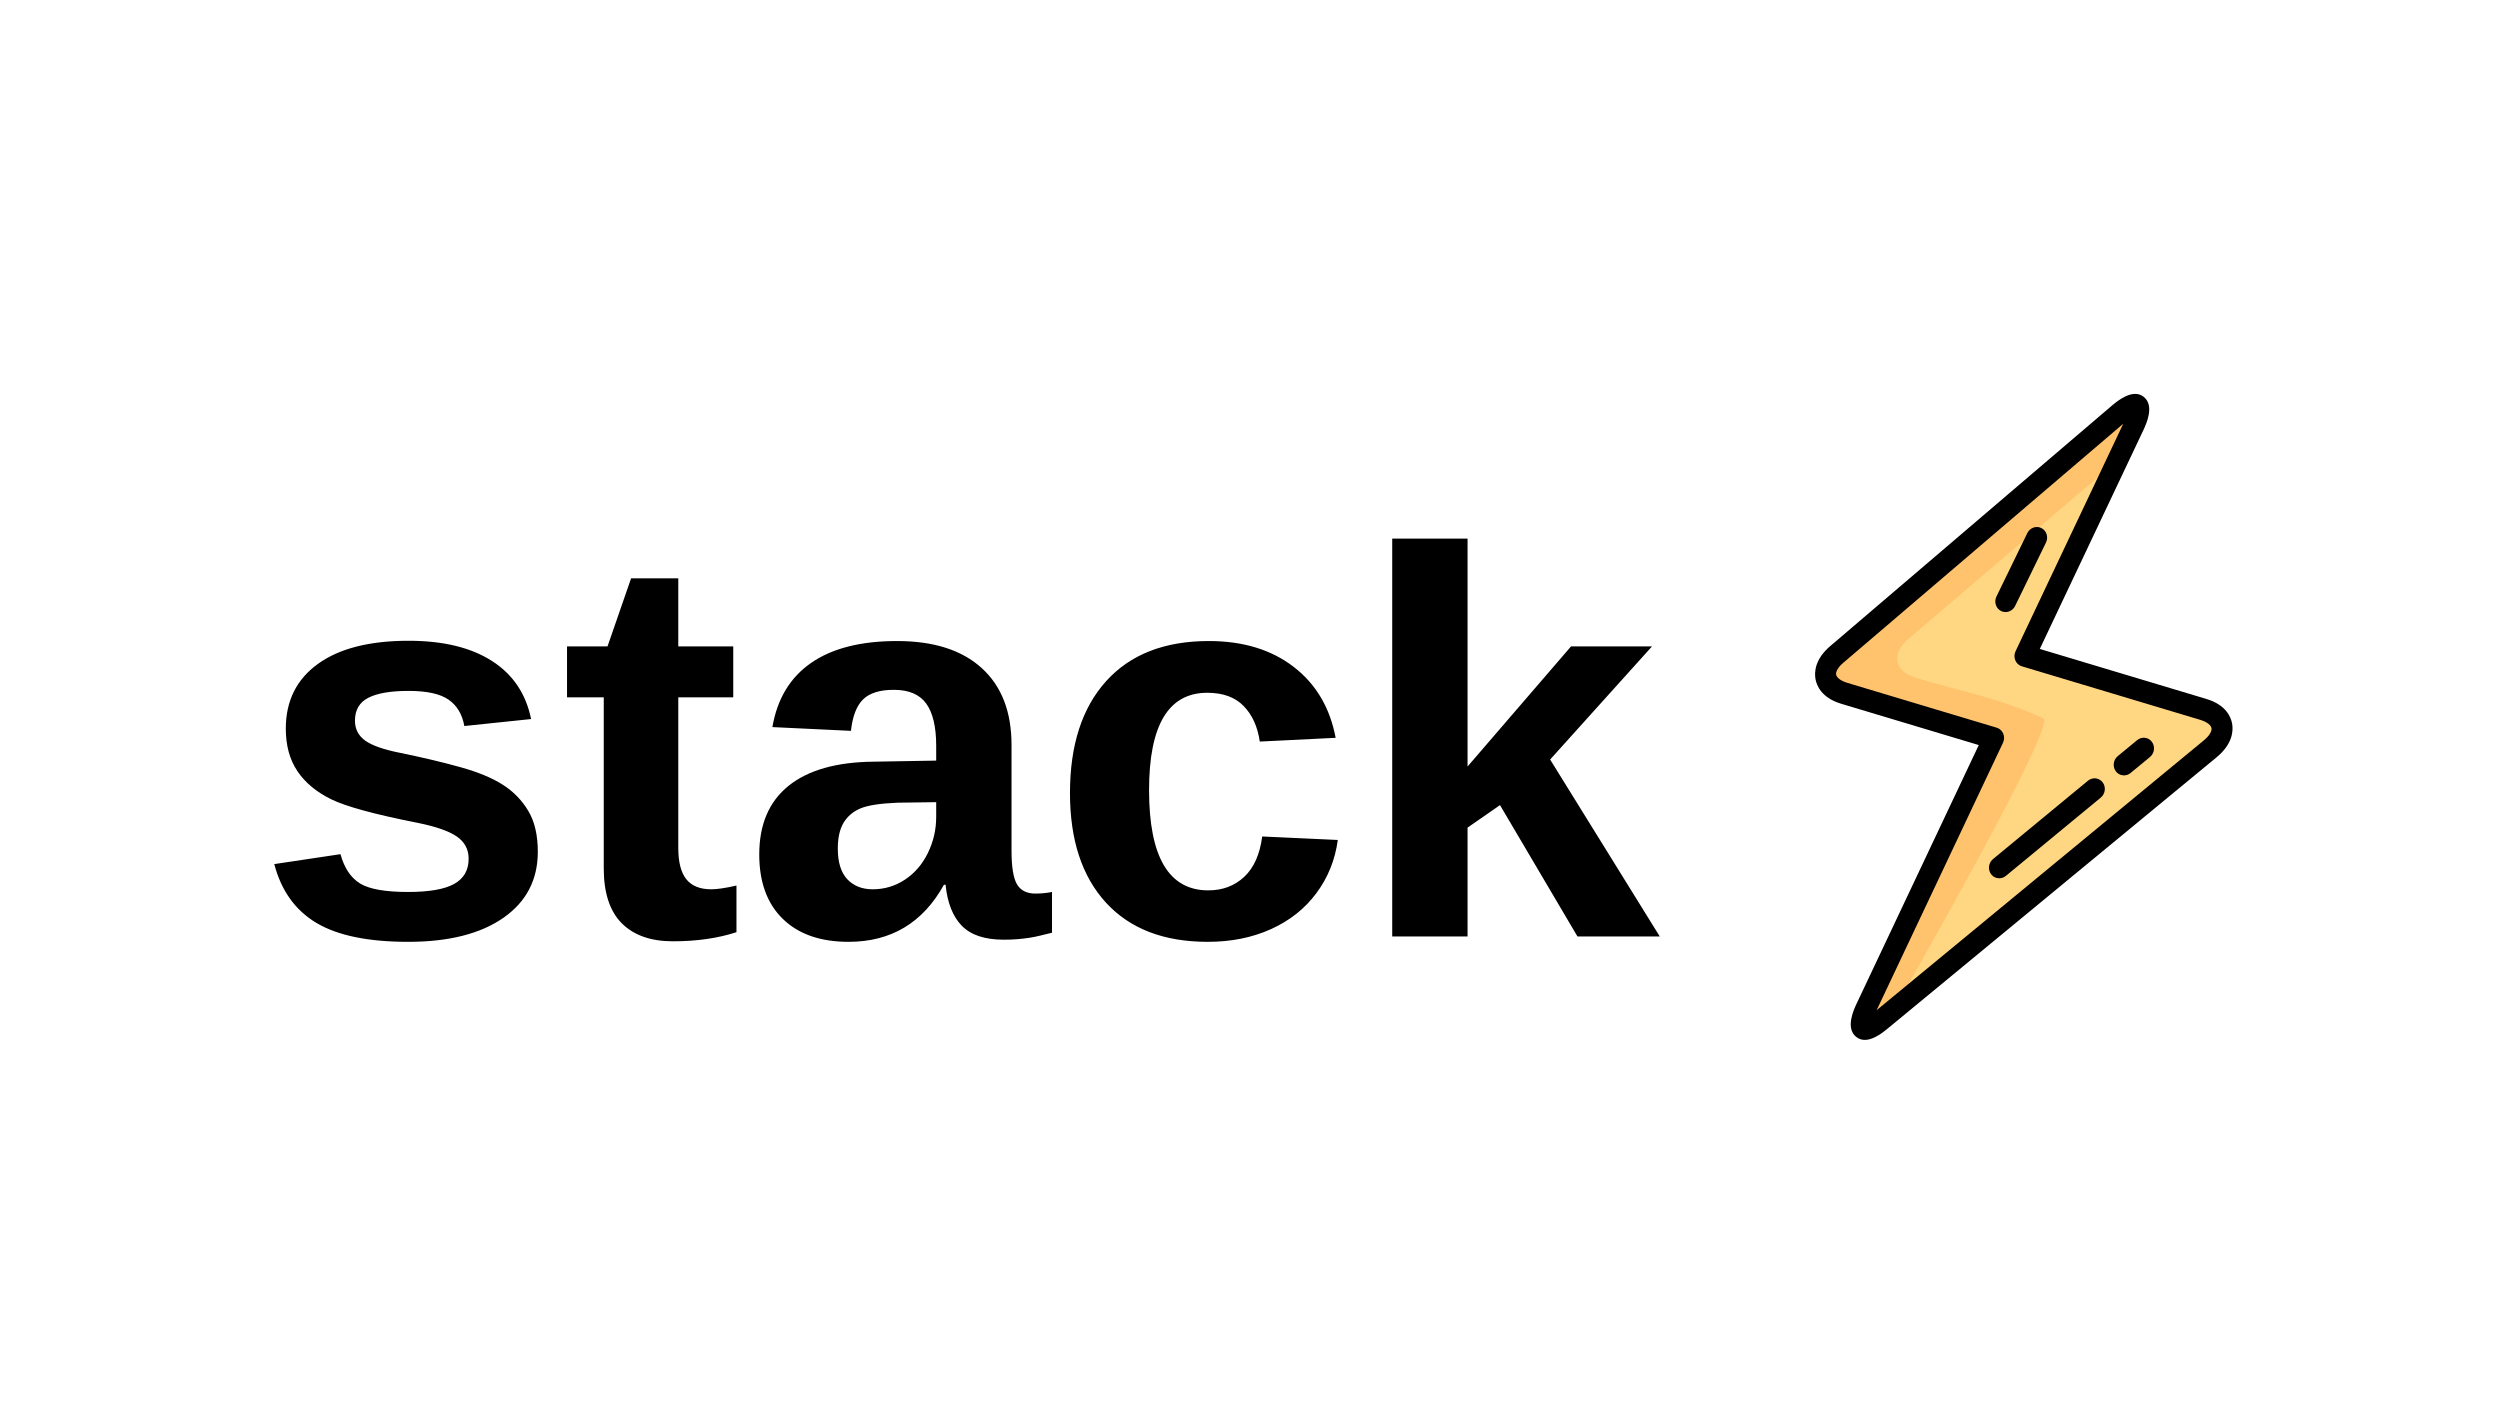
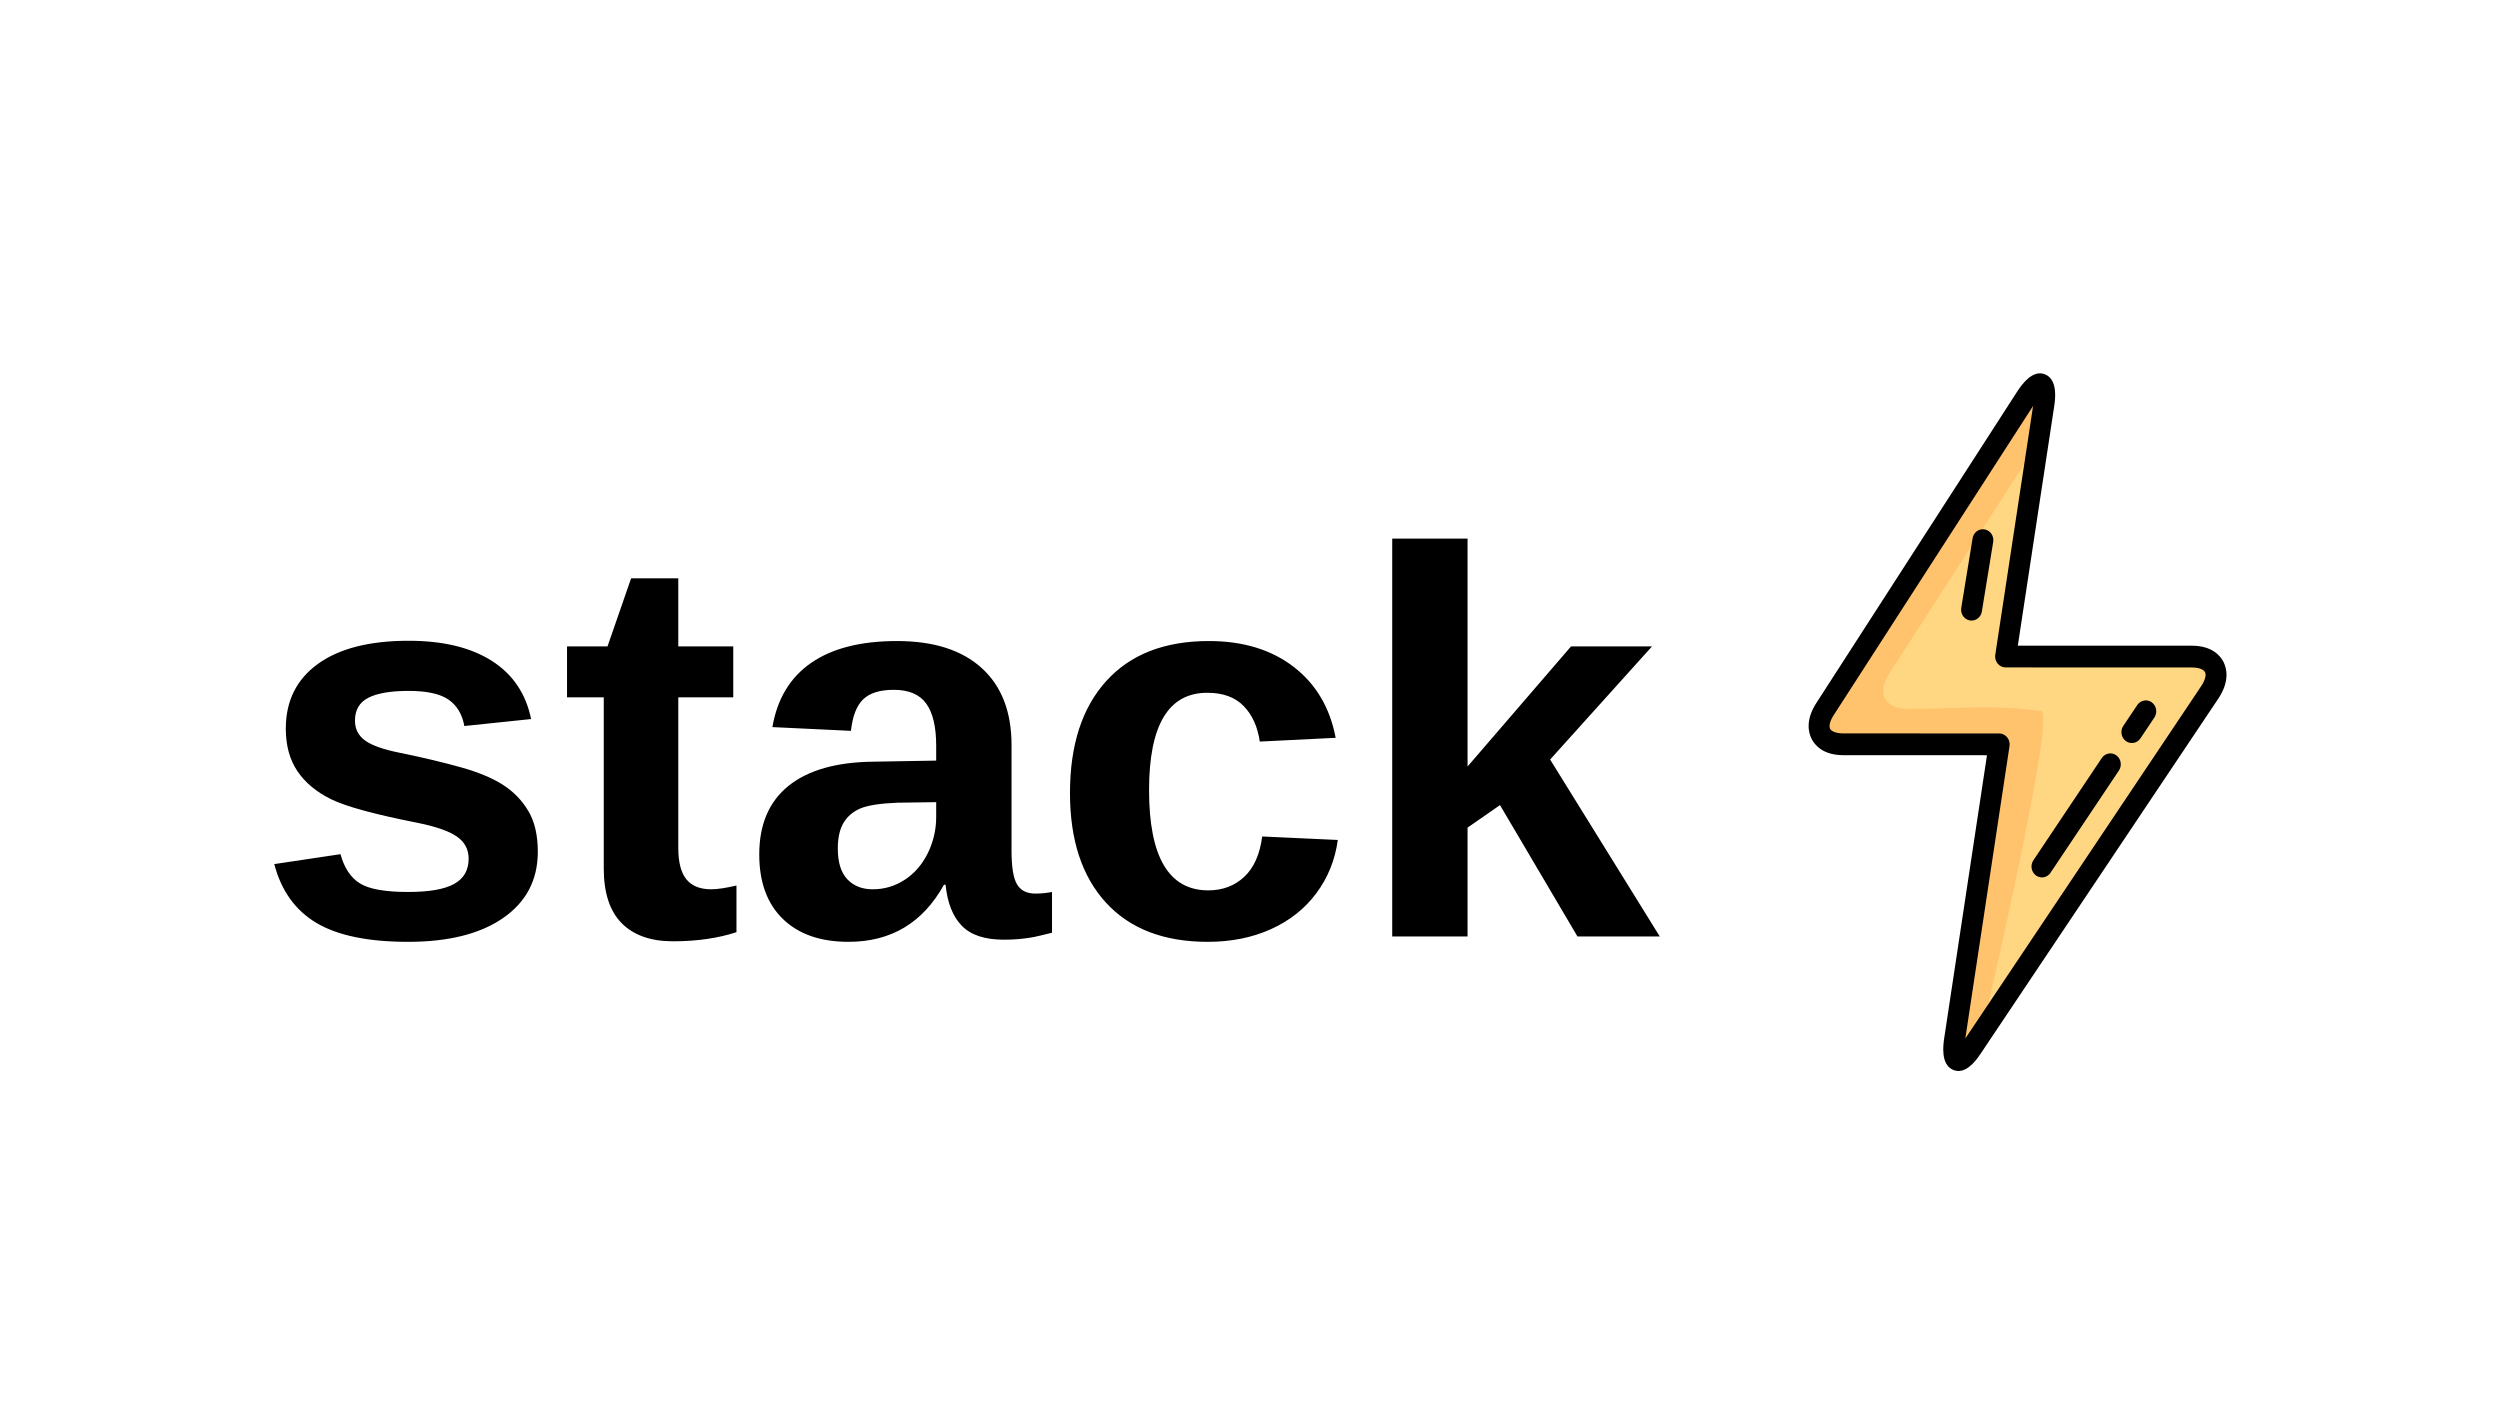
<svg xmlns="http://www.w3.org/2000/svg" width="100%" height="100%" viewBox="0 0 2560 1440" version="1.1" xml:space="preserve" style="fill-rule:evenodd;clip-rule:evenodd;stroke-linejoin:round;stroke-miterlimit:2;">
-   <g transform="matrix(1.28214,0.384862,-0.401171,1.33648,2065.98,739.507)">
+   <g transform="matrix(1.33866,0.000385576,-0.000401916,1.39539,2065.98,739.507)">
    <g transform="matrix(1,0,0,1,-256,-256)">
      <path d="M389.209,207.832L246.828,207.832L276.07,22.883C278.715,5.426 272.618,2.993 262.522,17.479L109.043,245.935C98.947,260.421 105.132,272.275 122.79,272.275L241.964,272.275L207.86,489.118C205.214,506.575 211.311,509.006 221.407,494.52L402.956,234.17C413.053,219.683 406.866,207.832 389.209,207.832Z" style="fill:rgb(255,215,130);fill-rule:nonzero;" />
      <path d="M274.043,247.811C233.588,242.803 209.6,246.312 171.866,246.298C154.209,246.298 148.023,234.445 158.119,219.958L271.624,51.005L276.07,22.883C278.715,5.426 272.618,2.993 262.522,17.479L109.043,245.935C98.947,260.421 105.132,272.275 122.79,272.275L241.964,272.275L207.86,489.118C205.214,506.575 211.311,509.006 221.407,494.52L235.434,474.406C234.317,472.994 233.199,471.417 232.081,469.616C232.08,469.615 285.65,249.248 274.043,247.811Z" style="fill:rgb(255,195,110);fill-rule:nonzero;" />
      <path d="M413.577,211.869C411.232,207.376 404.948,199.839 389.21,199.839L256.184,199.839L283.972,24.08C284.698,19.29 286.906,4.715 277.034,0.778C267.165,-3.159 258.734,8.935 255.964,12.909C255.938,12.947 255.912,12.984 255.887,13.022L102.445,241.424C93.495,254.305 96.082,263.749 98.424,268.235C100.77,272.728 107.053,280.266 122.792,280.266L232.617,280.266L199.957,487.92C199.231,492.709 197.023,507.284 206.894,511.221C208.247,511.76 209.57,511.998 210.858,511.998C218.968,511.998 225.575,502.519 227.965,499.09L409.515,238.737C418.512,225.828 415.921,216.363 413.577,211.869ZM396.401,229.598L216.102,488.153L249.859,273.517C250.222,271.209 249.557,268.857 248.039,267.081C246.52,265.305 244.3,264.282 241.963,264.282L122.791,264.282C117.611,264.282 113.704,262.963 112.596,260.839C111.487,258.716 112.639,254.756 115.601,250.506C115.627,250.468 115.653,250.431 115.679,250.393L267.81,23.94L238.933,206.583C238.568,208.893 239.232,211.246 240.75,213.023C242.269,214.8 244.49,215.825 246.827,215.825L389.208,215.825C395.401,215.825 398.535,217.603 399.403,219.267C400.273,220.93 399.94,224.519 396.401,229.598ZM237.323,123.749L228.664,174.8C228.003,178.7 224.621,181.458 220.793,181.458C220.349,181.458 219.899,181.421 219.446,181.344C215.094,180.606 212.164,176.479 212.903,172.127L221.562,121.076C222.3,116.724 226.427,113.79 230.779,114.533C235.132,115.271 238.062,119.397 237.323,123.749ZM333.55,291.451L281.244,366.498C279.69,368.727 277.206,369.921 274.68,369.921C273.102,369.921 271.509,369.455 270.117,368.484C266.495,365.96 265.606,360.978 268.13,357.357L320.436,282.31C322.96,278.688 327.942,277.798 331.563,280.323C335.186,282.848 336.075,287.831 333.55,291.451ZM360.662,252.553L350,267.851C348.446,270.08 345.962,271.274 343.436,271.274C341.857,271.274 340.265,270.808 338.872,269.837C335.251,267.313 334.361,262.331 336.886,258.71L347.549,243.411C350.073,239.789 355.055,238.898 358.676,241.424C362.297,243.949 363.186,248.931 360.662,252.553Z" style="fill-rule:nonzero;" />
    </g>
  </g>
  <g transform="matrix(1.9522,0,0,1.9522,-1707.08,-150.616)">
    <text x="1008.18px" y="568.369px" style="font-family:'Arial-BoldMT', 'Arial', sans-serif;font-weight:700;font-size:288px;">stack</text>
  </g>
</svg>
